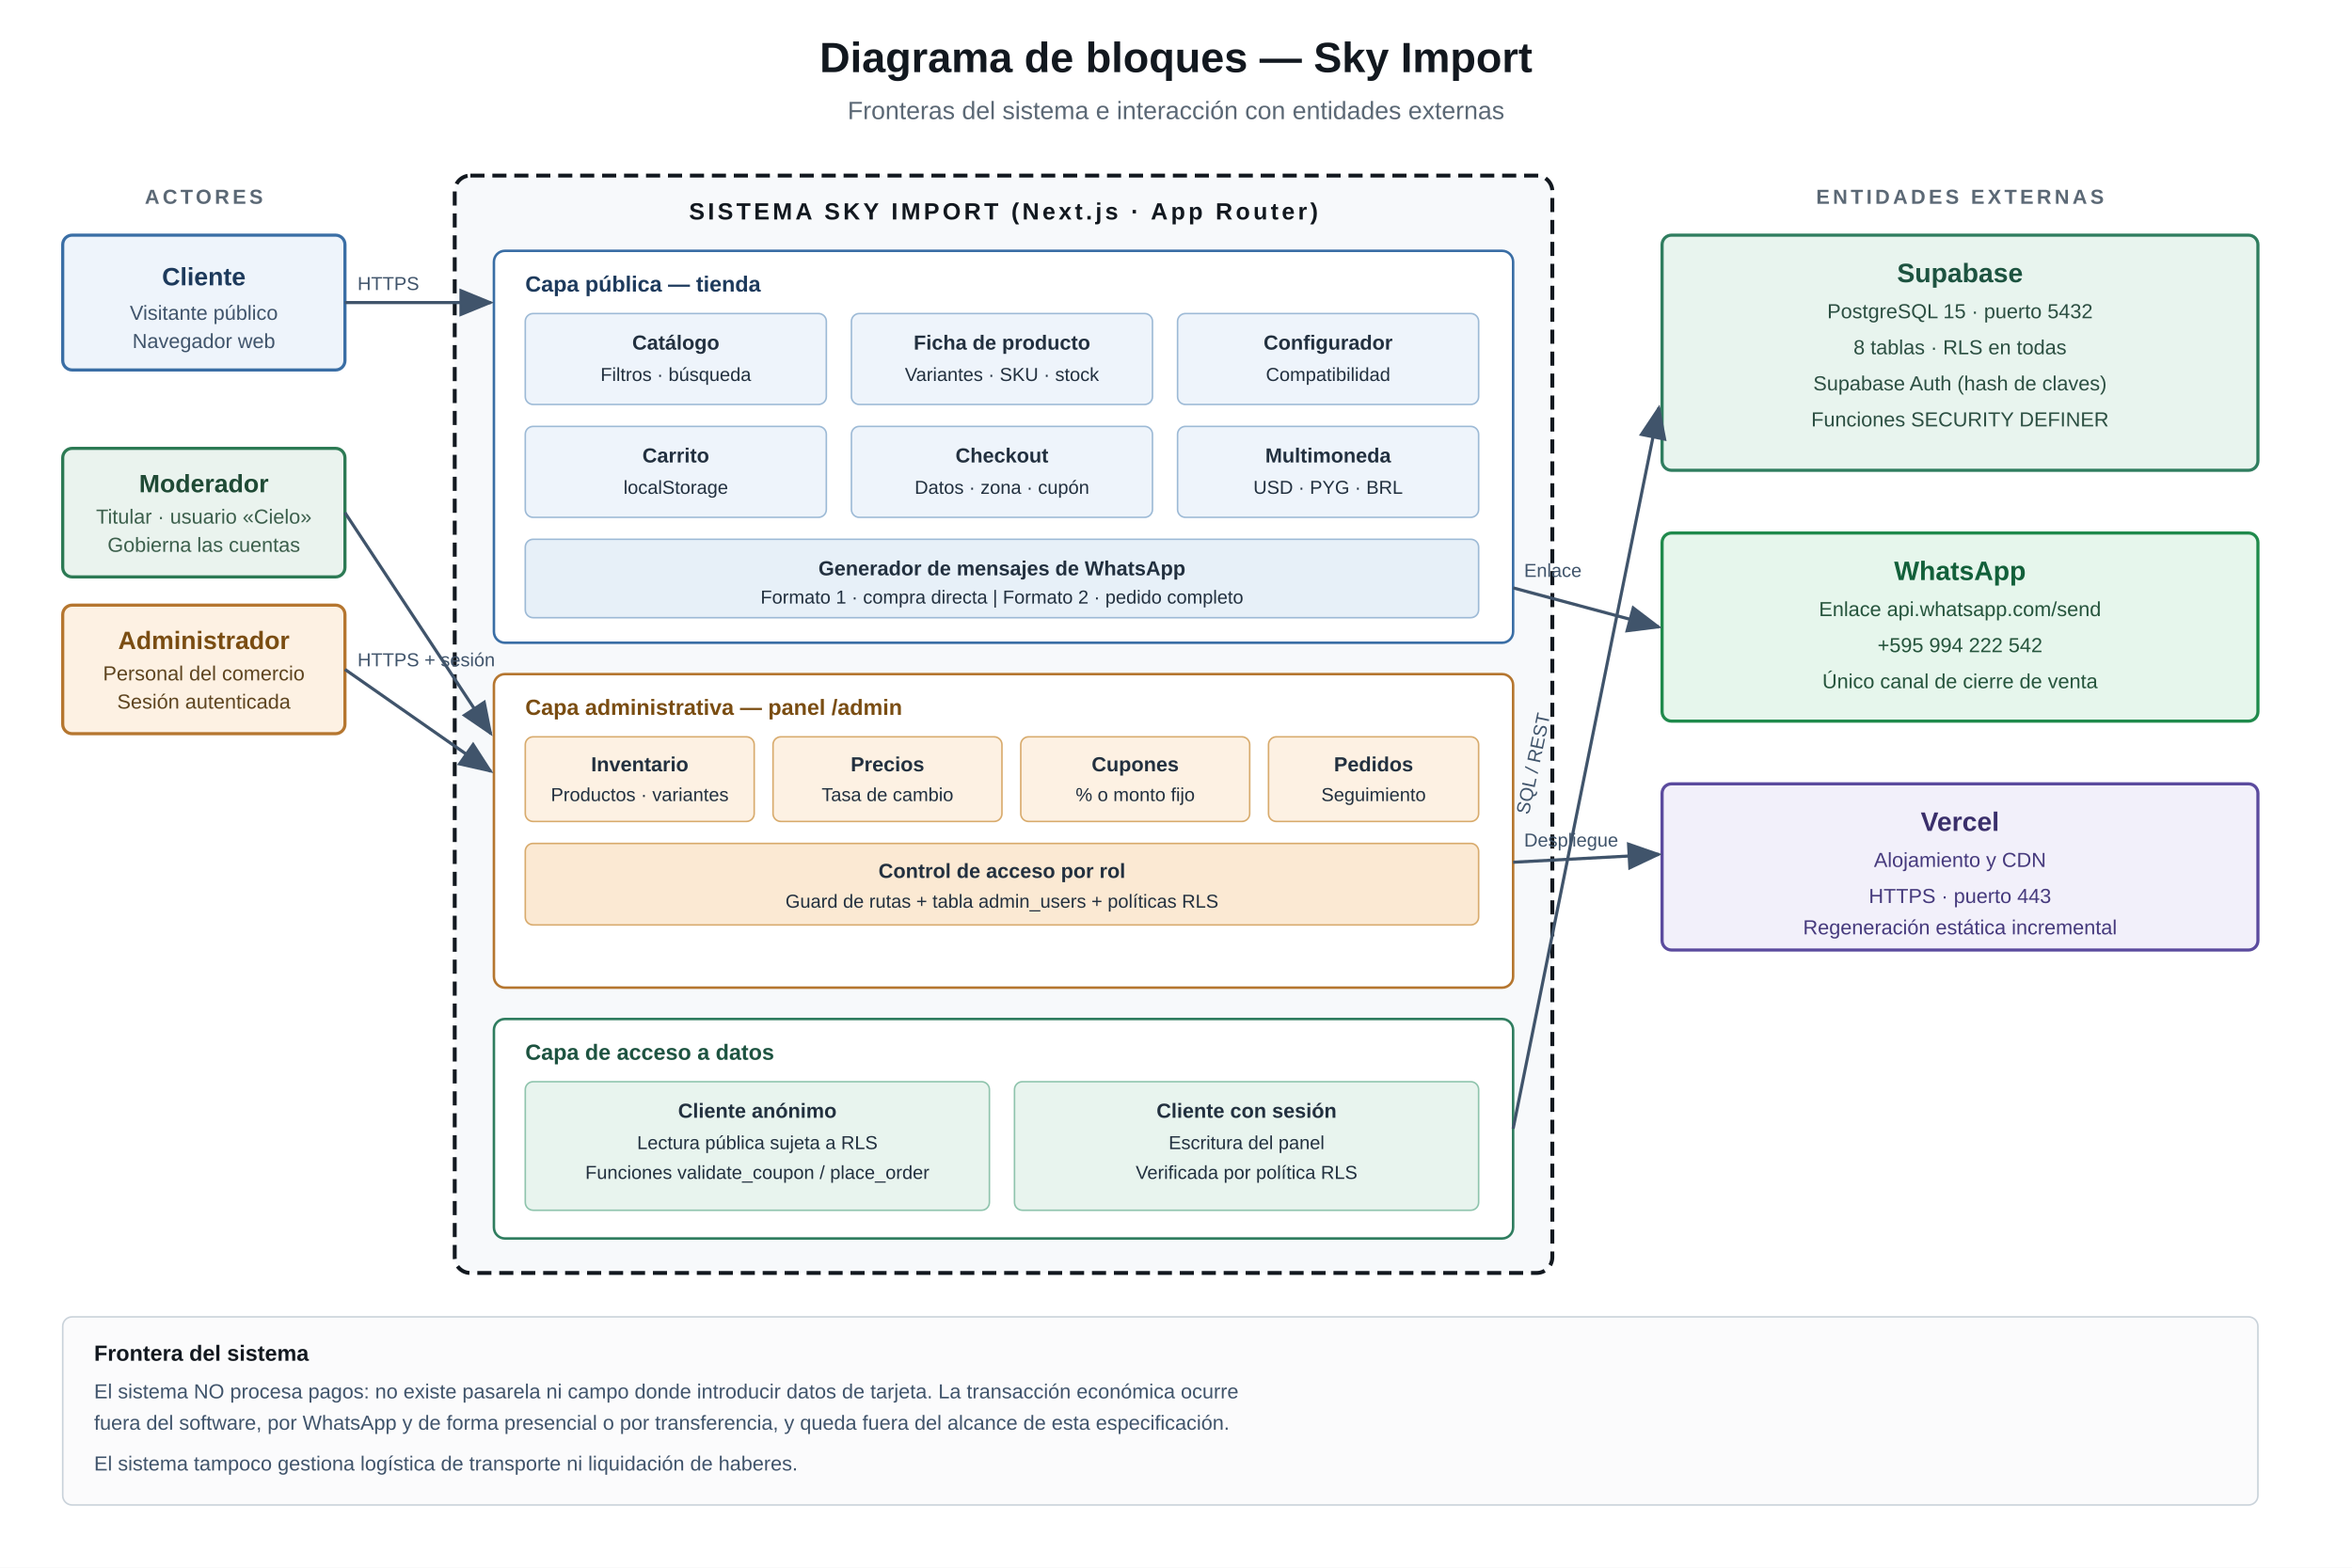
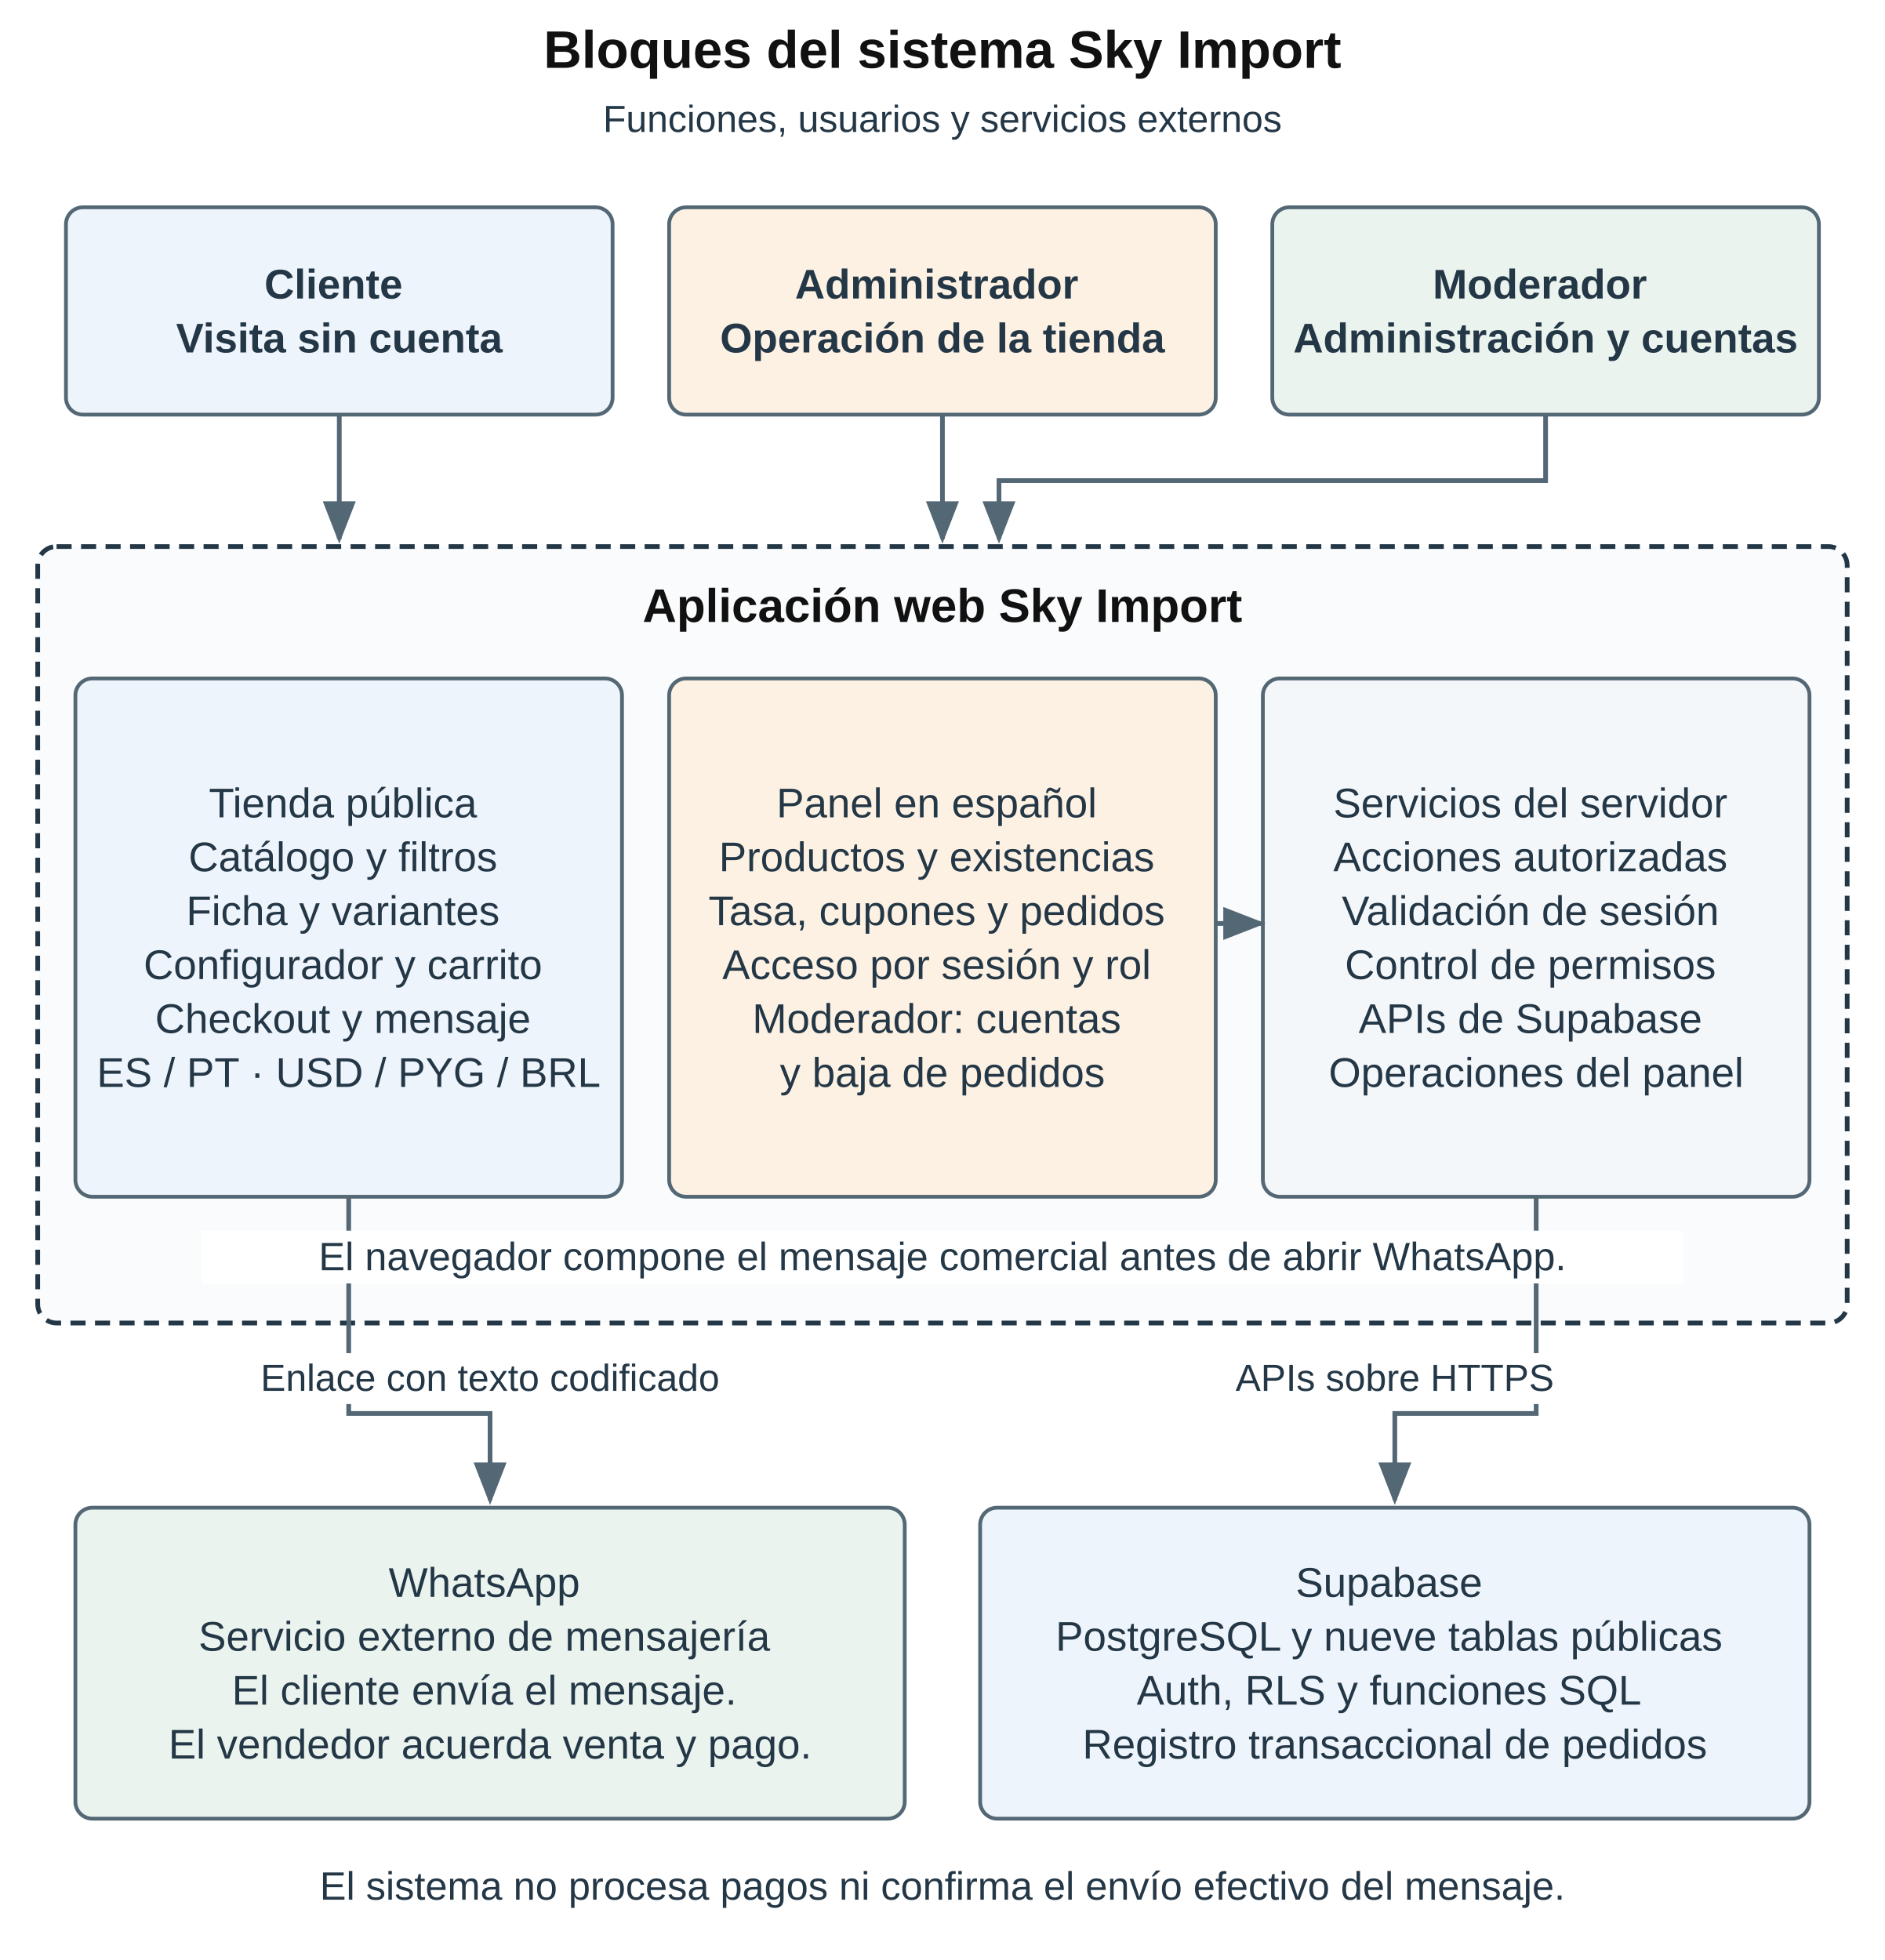
- <svg xmlns="http://www.w3.org/2000/svg" width="1500" height="1000" viewBox="0 0 1500 1000" font-family="Segoe UI, Arial, sans-serif">
-   <rect width="1500" height="1000" fill="#ffffff" />
-   <text x="750" y="46" text-anchor="middle" font-size="27" font-weight="700" fill="#12181f">
-     Diagrama de bloques — Sky Import
-   </text>
-   <text x="750" y="76" text-anchor="middle" font-size="16" fill="#5b6875">
-     Fronteras del sistema e interacción con entidades externas
-   </text>
-   <text x="130" y="130" text-anchor="middle" font-size="13" font-weight="700" fill="#5b6875" letter-spacing="2">ACTORES</text>
-   <g>
-     <rect x="40" y="150" width="180" height="86" rx="6" fill="#eef4fb" stroke="#3a6ea5" stroke-width="2" />
-     <text x="130" y="182" text-anchor="middle" font-size="16" font-weight="700" fill="#1d3a5c">Cliente</text>
-     <text x="130" y="204" text-anchor="middle" font-size="13" fill="#40546b">Visitante público</text>
-     <text x="130" y="222" text-anchor="middle" font-size="13" fill="#40546b">Navegador web</text>
-   </g>
-   <g>
-     <rect x="40" y="286" width="180" height="82" rx="6" fill="#eaf3ee" stroke="#2c7a54" stroke-width="2" />
-     <text x="130" y="314" text-anchor="middle" font-size="16" font-weight="700" fill="#1f4a35">Moderador</text>
-     <text x="130" y="334" text-anchor="middle" font-size="13" fill="#3c5f4c">Titular · usuario «Cielo»</text>
-     <text x="130" y="352" text-anchor="middle" font-size="13" fill="#3c5f4c">Gobierna las cuentas</text>
-   </g>
-   <g>
-     <rect x="40" y="386" width="180" height="82" rx="6" fill="#fdf1e3" stroke="#b5762f" stroke-width="2" />
-     <text x="130" y="414" text-anchor="middle" font-size="16" font-weight="700" fill="#7a4d12">Administrador</text>
-     <text x="130" y="434" text-anchor="middle" font-size="13" fill="#5e4520">Personal del comercio</text>
-     <text x="130" y="452" text-anchor="middle" font-size="13" fill="#5e4520">Sesión autenticada</text>
-   </g>
-   <rect x="290" y="112" width="700" height="700" rx="10" fill="#f7f9fb" stroke="#12181f" stroke-width="2.5" stroke-dasharray="9 5" />
-   <text x="640" y="140" text-anchor="middle" font-size="15" font-weight="700" fill="#12181f" letter-spacing="2">
-     SISTEMA SKY IMPORT (Next.js · App Router)
-   </text>
-   <rect x="315" y="160" width="650" height="250" rx="7" fill="#ffffff" stroke="#3a6ea5" stroke-width="1.6" />
-   <text x="335" y="186" font-size="14" font-weight="700" fill="#1d3a5c">Capa pública — tienda</text>
-   <g font-size="13" fill="#22303f">
-     <rect x="335" y="200" width="192" height="58" rx="5" fill="#eef4fb" stroke="#9dbad6" />
-     <text x="431" y="223" text-anchor="middle" font-weight="600">Catálogo</text>
-     <text x="431" y="243" text-anchor="middle" font-size="12">Filtros · búsqueda</text>
-     <rect x="543" y="200" width="192" height="58" rx="5" fill="#eef4fb" stroke="#9dbad6" />
-     <text x="639" y="223" text-anchor="middle" font-weight="600">Ficha de producto</text>
-     <text x="639" y="243" text-anchor="middle" font-size="12">Variantes · SKU · stock</text>
-     <rect x="751" y="200" width="192" height="58" rx="5" fill="#eef4fb" stroke="#9dbad6" />
-     <text x="847" y="223" text-anchor="middle" font-weight="600">Configurador</text>
-     <text x="847" y="243" text-anchor="middle" font-size="12">Compatibilidad</text>
-     <rect x="335" y="272" width="192" height="58" rx="5" fill="#eef4fb" stroke="#9dbad6" />
-     <text x="431" y="295" text-anchor="middle" font-weight="600">Carrito</text>
-     <text x="431" y="315" text-anchor="middle" font-size="12">localStorage</text>
-     <rect x="543" y="272" width="192" height="58" rx="5" fill="#eef4fb" stroke="#9dbad6" />
-     <text x="639" y="295" text-anchor="middle" font-weight="600">Checkout</text>
-     <text x="639" y="315" text-anchor="middle" font-size="12">Datos · zona · cupón</text>
-     <rect x="751" y="272" width="192" height="58" rx="5" fill="#eef4fb" stroke="#9dbad6" />
-     <text x="847" y="295" text-anchor="middle" font-weight="600">Multimoneda</text>
-     <text x="847" y="315" text-anchor="middle" font-size="12">USD · PYG · BRL</text>
-     <rect x="335" y="344" width="608" height="50" rx="5" fill="#e7f0f8" stroke="#9dbad6" />
-     <text x="639" y="367" text-anchor="middle" font-weight="600">Generador de mensajes de WhatsApp</text>
-     <text x="639" y="385" text-anchor="middle" font-size="12">Formato 1 · compra directa    |    Formato 2 · pedido completo</text>
-   </g>
-   <rect x="315" y="430" width="650" height="200" rx="7" fill="#ffffff" stroke="#b5762f" stroke-width="1.6" />
-   <text x="335" y="456" font-size="14" font-weight="700" fill="#7a4d12">Capa administrativa — panel /admin</text>
-   <g font-size="13" fill="#22303f">
-     <rect x="335" y="470" width="146" height="54" rx="5" fill="#fdf1e3" stroke="#d8ab6d" />
-     <text x="408" y="492" text-anchor="middle" font-weight="600">Inventario</text>
-     <text x="408" y="511" text-anchor="middle" font-size="12">Productos · variantes</text>
-     <rect x="493" y="470" width="146" height="54" rx="5" fill="#fdf1e3" stroke="#d8ab6d" />
-     <text x="566" y="492" text-anchor="middle" font-weight="600">Precios</text>
-     <text x="566" y="511" text-anchor="middle" font-size="12">Tasa de cambio</text>
-     <rect x="651" y="470" width="146" height="54" rx="5" fill="#fdf1e3" stroke="#d8ab6d" />
-     <text x="724" y="492" text-anchor="middle" font-weight="600">Cupones</text>
-     <text x="724" y="511" text-anchor="middle" font-size="12">% o monto fijo</text>
-     <rect x="809" y="470" width="134" height="54" rx="5" fill="#fdf1e3" stroke="#d8ab6d" />
-     <text x="876" y="492" text-anchor="middle" font-weight="600">Pedidos</text>
-     <text x="876" y="511" text-anchor="middle" font-size="12">Seguimiento</text>
-     <rect x="335" y="538" width="608" height="52" rx="5" fill="#fbe9d3" stroke="#d8ab6d" />
-     <text x="639" y="560" text-anchor="middle" font-weight="600">Control de acceso por rol</text>
-     <text x="639" y="579" text-anchor="middle" font-size="12">Guard de rutas + tabla admin_users + políticas RLS</text>
-   </g>
-   <rect x="315" y="650" width="650" height="140" rx="7" fill="#ffffff" stroke="#2f7d5f" stroke-width="1.6" />
-   <text x="335" y="676" font-size="14" font-weight="700" fill="#1d5340">Capa de acceso a datos</text>
-   <g font-size="13" fill="#22303f">
-     <rect x="335" y="690" width="296" height="82" rx="5" fill="#e8f4ee" stroke="#8fc4ad" />
-     <text x="483" y="713" text-anchor="middle" font-weight="600">Cliente anónimo</text>
-     <text x="483" y="733" text-anchor="middle" font-size="12">Lectura pública sujeta a RLS</text>
-     <text x="483" y="752" text-anchor="middle" font-size="12">Funciones validate_coupon / place_order</text>
-     <rect x="647" y="690" width="296" height="82" rx="5" fill="#e8f4ee" stroke="#8fc4ad" />
-     <text x="795" y="713" text-anchor="middle" font-weight="600">Cliente con sesión</text>
-     <text x="795" y="733" text-anchor="middle" font-size="12">Escritura del panel</text>
-     <text x="795" y="752" text-anchor="middle" font-size="12">Verificada por política RLS</text>
-   </g>
-   <text x="1250" y="130" text-anchor="middle" font-size="13" font-weight="700" fill="#5b6875" letter-spacing="2">ENTIDADES EXTERNAS</text>
-   <g>
-     <rect x="1060" y="150" width="380" height="150" rx="6" fill="#e8f4ee" stroke="#2f7d5f" stroke-width="2" />
-     <text x="1250" y="180" text-anchor="middle" font-size="17" font-weight="700" fill="#1d5340">Supabase</text>
-     <text x="1250" y="203" text-anchor="middle" font-size="13" fill="#2c4f42">PostgreSQL 15 · puerto 5432</text>
-     <text x="1250" y="226" text-anchor="middle" font-size="13" fill="#2c4f42">8 tablas · RLS en todas</text>
-     <text x="1250" y="249" text-anchor="middle" font-size="13" fill="#2c4f42">Supabase Auth (hash de claves)</text>
-     <text x="1250" y="272" text-anchor="middle" font-size="13" fill="#2c4f42">Funciones SECURITY DEFINER</text>
-   </g>
-   <g>
-     <rect x="1060" y="340" width="380" height="120" rx="6" fill="#e6f6ec" stroke="#1f8a4c" stroke-width="2" />
-     <text x="1250" y="370" text-anchor="middle" font-size="17" font-weight="700" fill="#12603a">WhatsApp</text>
-     <text x="1250" y="393" text-anchor="middle" font-size="13" fill="#25543c">Enlace api.whatsapp.com/send</text>
-     <text x="1250" y="416" text-anchor="middle" font-size="13" fill="#25543c">+595 994 222 542</text>
-     <text x="1250" y="439" text-anchor="middle" font-size="13" fill="#25543c">Único canal de cierre de venta</text>
-   </g>
-   <g>
-     <rect x="1060" y="500" width="380" height="106" rx="6" fill="#f2f0fa" stroke="#5b4b9e" stroke-width="2" />
-     <text x="1250" y="530" text-anchor="middle" font-size="17" font-weight="700" fill="#3a2f6b">Vercel</text>
-     <text x="1250" y="553" text-anchor="middle" font-size="13" fill="#463a7d">Alojamiento y CDN</text>
-     <text x="1250" y="576" text-anchor="middle" font-size="13" fill="#463a7d">HTTPS · puerto 443</text>
-     <text x="1250" y="596" text-anchor="middle" font-size="13" fill="#463a7d">Regeneración estática incremental</text>
-   </g>
+ <svg xmlns="http://www.w3.org/2000/svg" width="1000" height="1040" viewBox="0 0 1000 1040" font-family="Arial, sans-serif">
+   <rect width="100%" height="100%" fill="white" />
  <defs>
-     <marker id="f" markerWidth="11" markerHeight="9" refX="10" refY="4.5" orient="auto">
-       <polygon points="0 0, 11 4.5, 0 9" fill="#40546b" />
+     <marker id="arrow" markerWidth="9" markerHeight="7" refX="8" refY="3.5" orient="auto">
+       <path d="M0 0 L9 3.5 L0 7 Z" fill="#536775" />
    </marker>
  </defs>
-   <g stroke="#40546b" stroke-width="2" fill="none" marker-end="url(#f)">
-     <path d="M220 193 L 313 193" />
-     <path d="M220 327 L 313 468" />
-     <path d="M220 427 L 313 492" />
-     <path d="M965 720 L 1058 260" />
-     <path d="M965 375 L 1058 400" />
-     <path d="M965 550 L 1058 545" />
-   </g>
-   <g font-size="12" fill="#40546b">
-     <text x="228" y="185">HTTPS</text>
-     <text x="228" y="425">HTTPS + sesión</text>
-     <text x="975" y="520" transform="rotate(-78 975 520)">SQL / REST</text>
-     <text x="972" y="368">Enlace</text>
-     <text x="972" y="540">Despliegue</text>
-   </g>
-   <rect x="40" y="840" width="1400" height="120" rx="6" fill="#fbfbfc" stroke="#c9d2da" />
-   <text x="60" y="868" font-size="14" font-weight="700" fill="#12181f">Frontera del sistema</text>
-   <text x="60" y="892" font-size="13" fill="#40546b">El sistema NO procesa pagos: no existe pasarela ni campo donde introducir datos de tarjeta. La transacción económica ocurre</text>
-   <text x="60" y="912" font-size="13" fill="#40546b">fuera del software, por WhatsApp y de forma presencial o por transferencia, y queda fuera del alcance de esta especificación.</text>
-   <text x="60" y="938" font-size="13" fill="#40546b">El sistema tampoco gestiona logística de transporte ni liquidación de haberes.</text>
+   <text x="500" y="36" text-anchor="middle" font-size="28" fill="#111111" font-weight="700">
+     <tspan x="500" dy="0">Bloques del sistema Sky Import</tspan>
+   </text>
+   <text x="500" y="70" text-anchor="middle" font-size="20" fill="#243746">
+     <tspan x="500" dy="0">Funciones, usuarios y servicios externos</tspan>
+   </text>
+   <rect x="35" y="110" width="290" height="110" rx="9" fill="#eef4fb" stroke="#536775" stroke-width="2" />
+   <text x="180" y="158.4" text-anchor="middle" font-size="22" fill="#243746" font-weight="700">
+     <tspan x="180" dy="0">Cliente</tspan>
+     <tspan x="180" dy="28.6">Visita sin cuenta</tspan>
+   </text>
+   <rect x="355" y="110" width="290" height="110" rx="9" fill="#fdf1e3" stroke="#536775" stroke-width="2" />
+   <text x="500" y="158.4" text-anchor="middle" font-size="22" fill="#243746" font-weight="700">
+     <tspan x="500" dy="0">Administrador</tspan>
+     <tspan x="500" dy="28.6">Operación de la tienda</tspan>
+   </text>
+   <rect x="675" y="110" width="290" height="110" rx="9" fill="#eaf3ee" stroke="#536775" stroke-width="2" />
+   <text x="820" y="158.4" text-anchor="middle" font-size="22" fill="#243746" font-weight="700">
+     <tspan x="820" dy="0">Moderador</tspan>
+     <tspan x="820" dy="28.6">Administración y cuentas</tspan>
+   </text>
+   <path d="M180 220 L180 286" stroke="#536775" stroke-width="2.5" fill="none" marker-end="url(#arrow)" />
+   <path d="M500 220 L500 286" stroke="#536775" stroke-width="2.5" fill="none" marker-end="url(#arrow)" />
+   <path d="M820 220 L820 255 L530 255 L530 286" stroke="#536775" stroke-width="2.5" fill="none" marker-end="url(#arrow)" />
+   <rect x="20" y="290" width="960" height="412" rx="10" fill="#fafbfc" stroke="#243746" stroke-width="2.5" stroke-dasharray="8 5" />
+   <text x="500" y="330" text-anchor="middle" font-size="25" fill="#111111" font-weight="700">
+     <tspan x="500" dy="0">Aplicación web Sky Import</tspan>
+   </text>
+   <rect x="40" y="360" width="290" height="275" rx="9" fill="#eef4fb" stroke="#536775" stroke-width="2" />
+   <text x="185" y="433.7" text-anchor="middle" font-size="22" fill="#243746">
+     <tspan x="185" dy="0">Tienda pública</tspan>
+     <tspan x="185" dy="28.6">Catálogo y filtros</tspan>
+     <tspan x="185" dy="28.6">Ficha y variantes</tspan>
+     <tspan x="185" dy="28.6">Configurador y carrito</tspan>
+     <tspan x="185" dy="28.6">Checkout y mensaje</tspan>
+     <tspan x="185" dy="28.6">ES / PT · USD / PYG / BRL</tspan>
+   </text>
+   <rect x="355" y="360" width="290" height="275" rx="9" fill="#fdf1e3" stroke="#536775" stroke-width="2" />
+   <text x="500" y="433.7" text-anchor="middle" font-size="22" fill="#243746">
+     <tspan x="500" dy="0">Panel en español</tspan>
+     <tspan x="500" dy="28.6">Productos y existencias</tspan>
+     <tspan x="500" dy="28.6">Tasa, cupones y pedidos</tspan>
+     <tspan x="500" dy="28.6">Acceso por sesión y rol</tspan>
+     <tspan x="500" dy="28.6">Moderador: cuentas</tspan>
+     <tspan x="500" dy="28.6">y baja de pedidos</tspan>
+   </text>
+   <rect x="670" y="360" width="290" height="275" rx="9" fill="#f4f7fa" stroke="#536775" stroke-width="2" />
+   <text x="815" y="433.7" text-anchor="middle" font-size="22" fill="#243746">
+     <tspan x="815" dy="0">Servicios del servidor</tspan>
+     <tspan x="815" dy="28.6">Acciones autorizadas</tspan>
+     <tspan x="815" dy="28.6">Validación de sesión</tspan>
+     <tspan x="815" dy="28.6">Control de permisos</tspan>
+     <tspan x="815" dy="28.6">APIs de Supabase</tspan>
+     <tspan x="815" dy="28.6">Operaciones del panel</tspan>
+   </text>
+   <path d="M645 490 L669 490" stroke="#536775" stroke-width="2.5" fill="none" marker-end="url(#arrow)" />
+   <path d="M185 635 L185 750 L260 750 L260 796" stroke="#536775" stroke-width="2.5" fill="none" marker-end="url(#arrow)" />
+   <path d="M815 635 L815 750 L740 750 L740 796" stroke="#536775" stroke-width="2.5" fill="none" marker-end="url(#arrow)" />
+   <rect x="106.92" y="653" width="786.16" height="28" fill="white" />
+   <text x="500" y="674" text-anchor="middle" font-size="21" fill="#243746">
+     <tspan x="500" dy="0">El navegador compone el mensaje comercial antes de abrir WhatsApp.</tspan>
+   </text>
+   <rect x="103.8" y="718" width="312.4" height="27" fill="white" />
+   <text x="260" y="738" text-anchor="middle" font-size="20" fill="#243746">
+     <tspan x="260" dy="0">Enlace con texto codificado</tspan>
+   </text>
+   <rect x="645.4" y="718" width="189.2" height="27" fill="white" />
+   <text x="740" y="738" text-anchor="middle" font-size="20" fill="#243746">
+     <tspan x="740" dy="0">APIs sobre HTTPS</tspan>
+   </text>
+   <rect x="40" y="800" width="440" height="165" rx="9" fill="#eaf3ee" stroke="#536775" stroke-width="2" />
+   <text x="260" y="847.3" text-anchor="middle" font-size="22" fill="#243746">
+     <tspan x="260" dy="0">WhatsApp</tspan>
+     <tspan x="260" dy="28.6">Servicio externo de mensajería</tspan>
+     <tspan x="260" dy="28.6">El cliente envía el mensaje.</tspan>
+     <tspan x="260" dy="28.6">El vendedor acuerda venta y pago.</tspan>
+   </text>
+   <rect x="520" y="800" width="440" height="165" rx="9" fill="#eef4fb" stroke="#536775" stroke-width="2" />
+   <text x="740" y="847.3" text-anchor="middle" font-size="22" fill="#243746">
+     <tspan x="740" dy="0">Supabase</tspan>
+     <tspan x="740" dy="28.6">PostgreSQL y nueve tablas públicas</tspan>
+     <tspan x="740" dy="28.6">Auth, RLS y funciones SQL</tspan>
+     <tspan x="740" dy="28.6">Registro transaccional de pedidos</tspan>
+   </text>
+   <text x="500" y="1008" text-anchor="middle" font-size="21" fill="#243746">
+     <tspan x="500" dy="0">El sistema no procesa pagos ni confirma el envío efectivo del mensaje.</tspan>
+   </text>
</svg>
